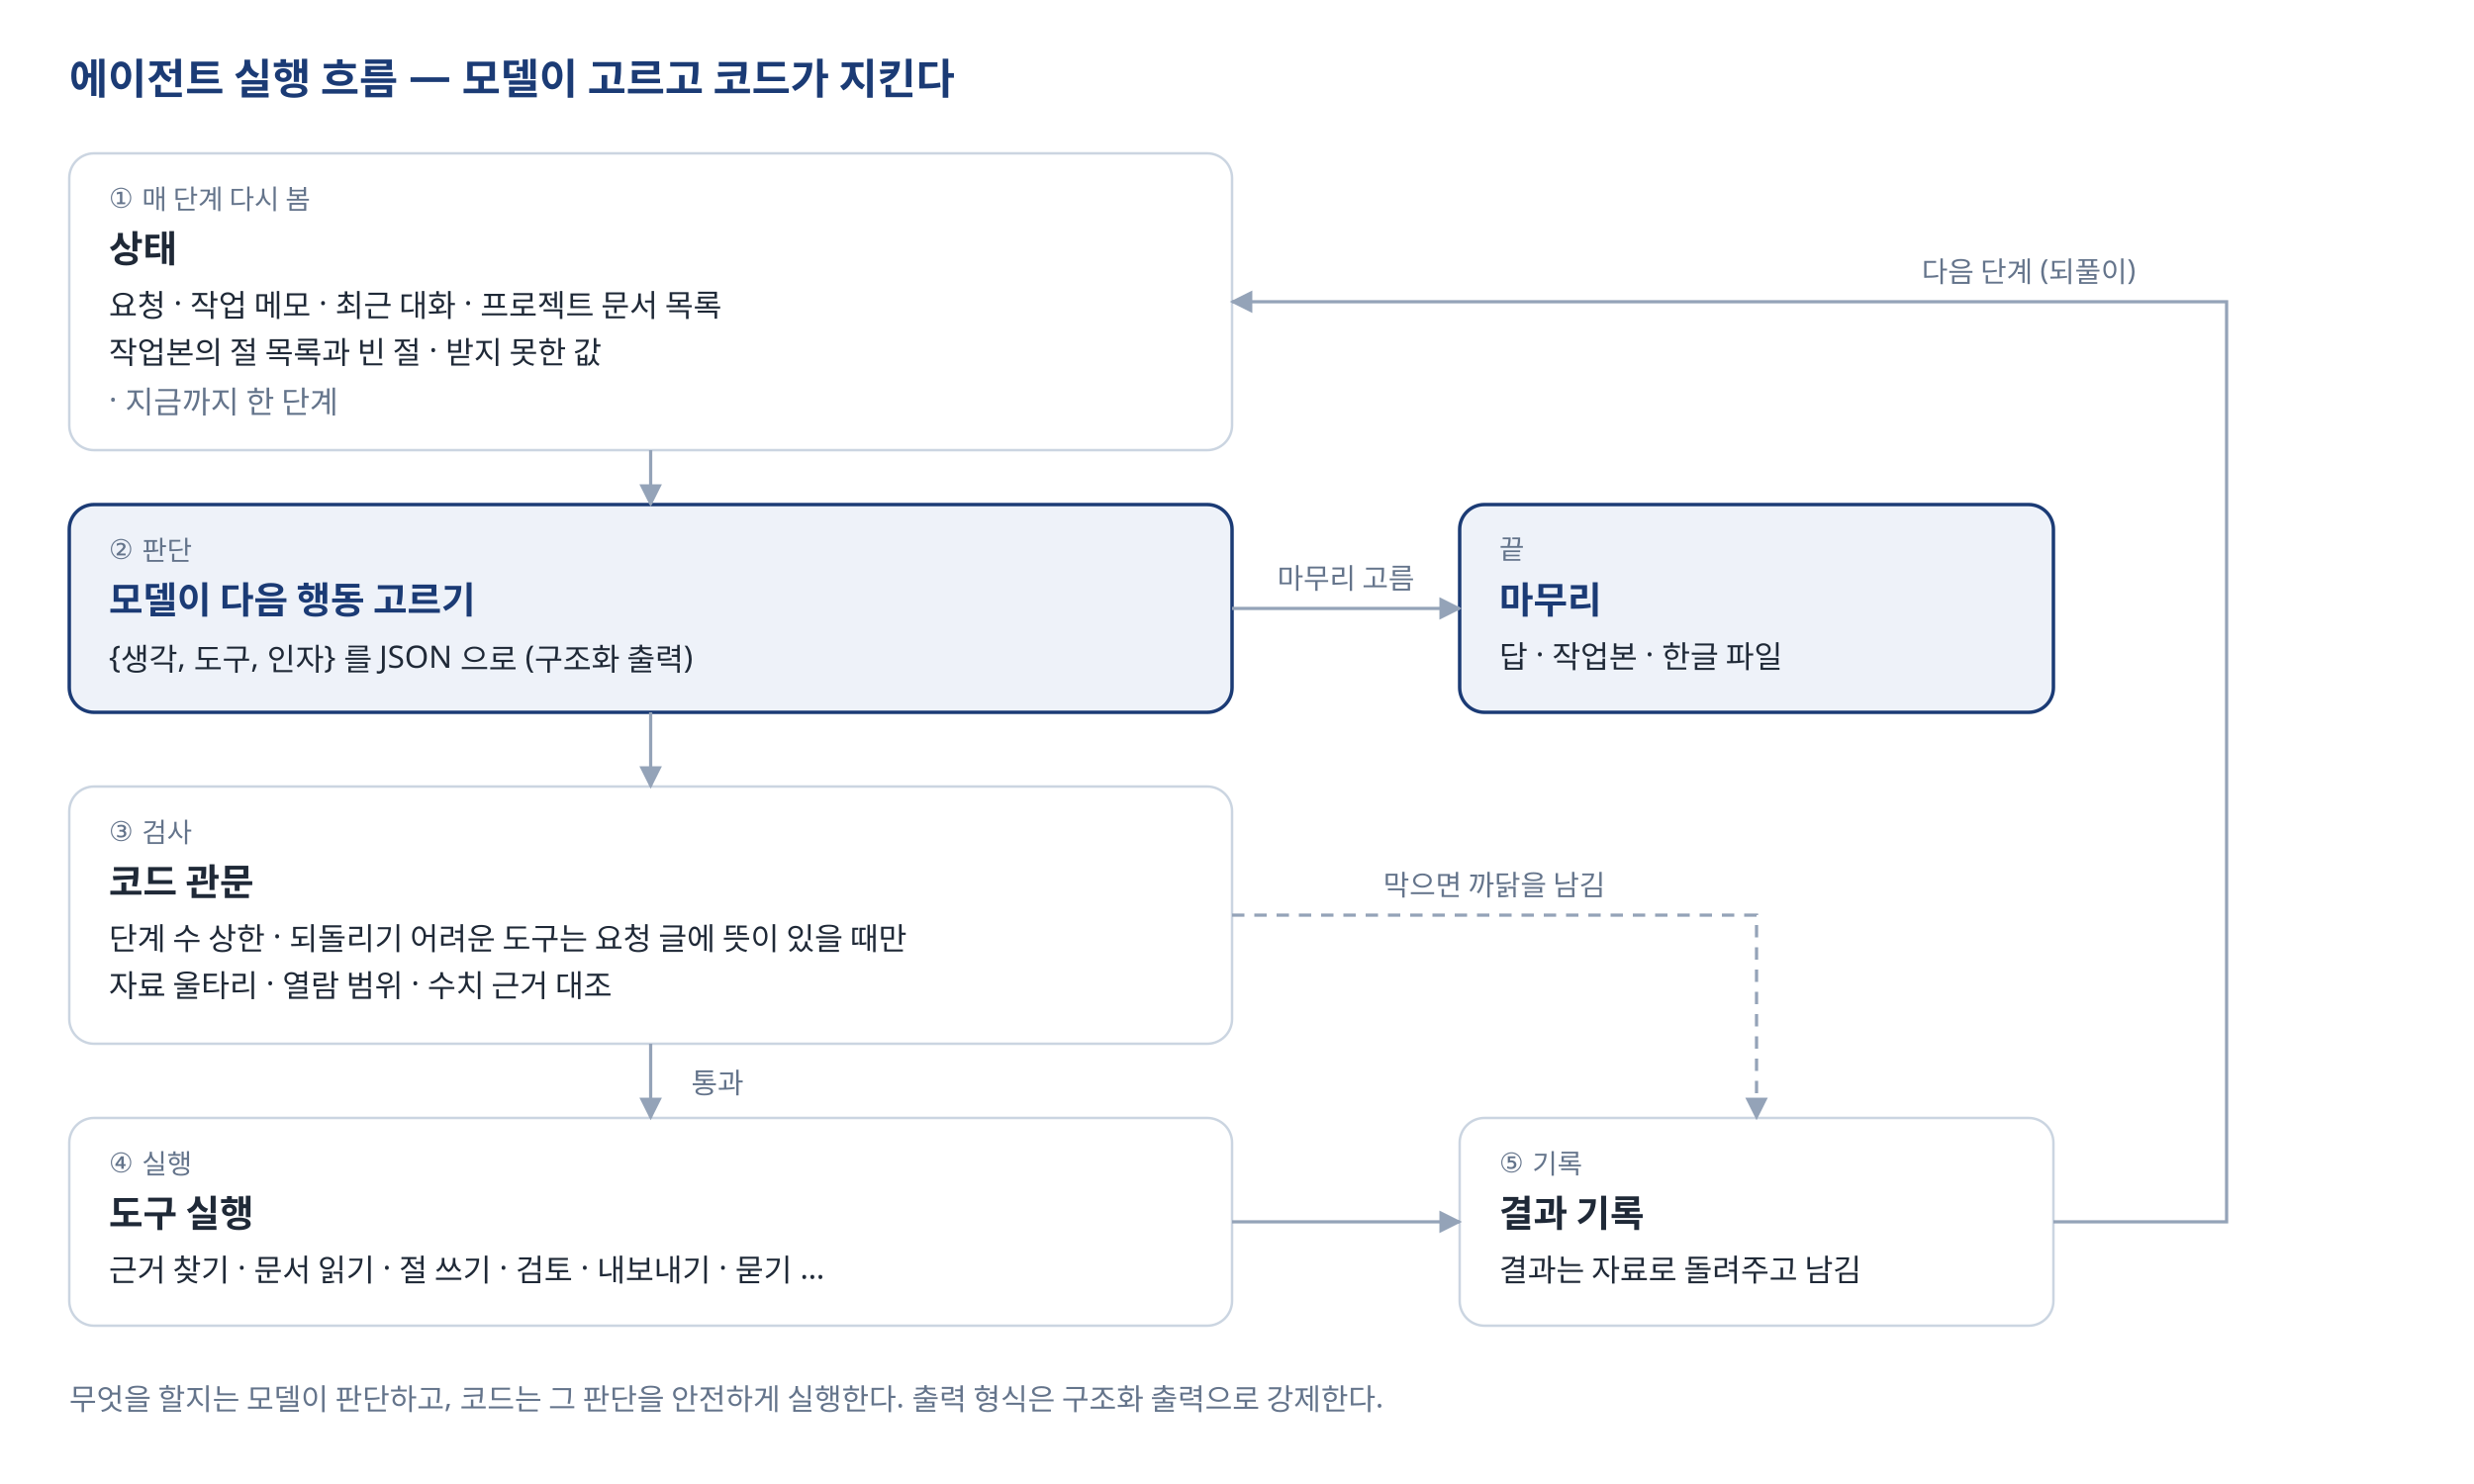
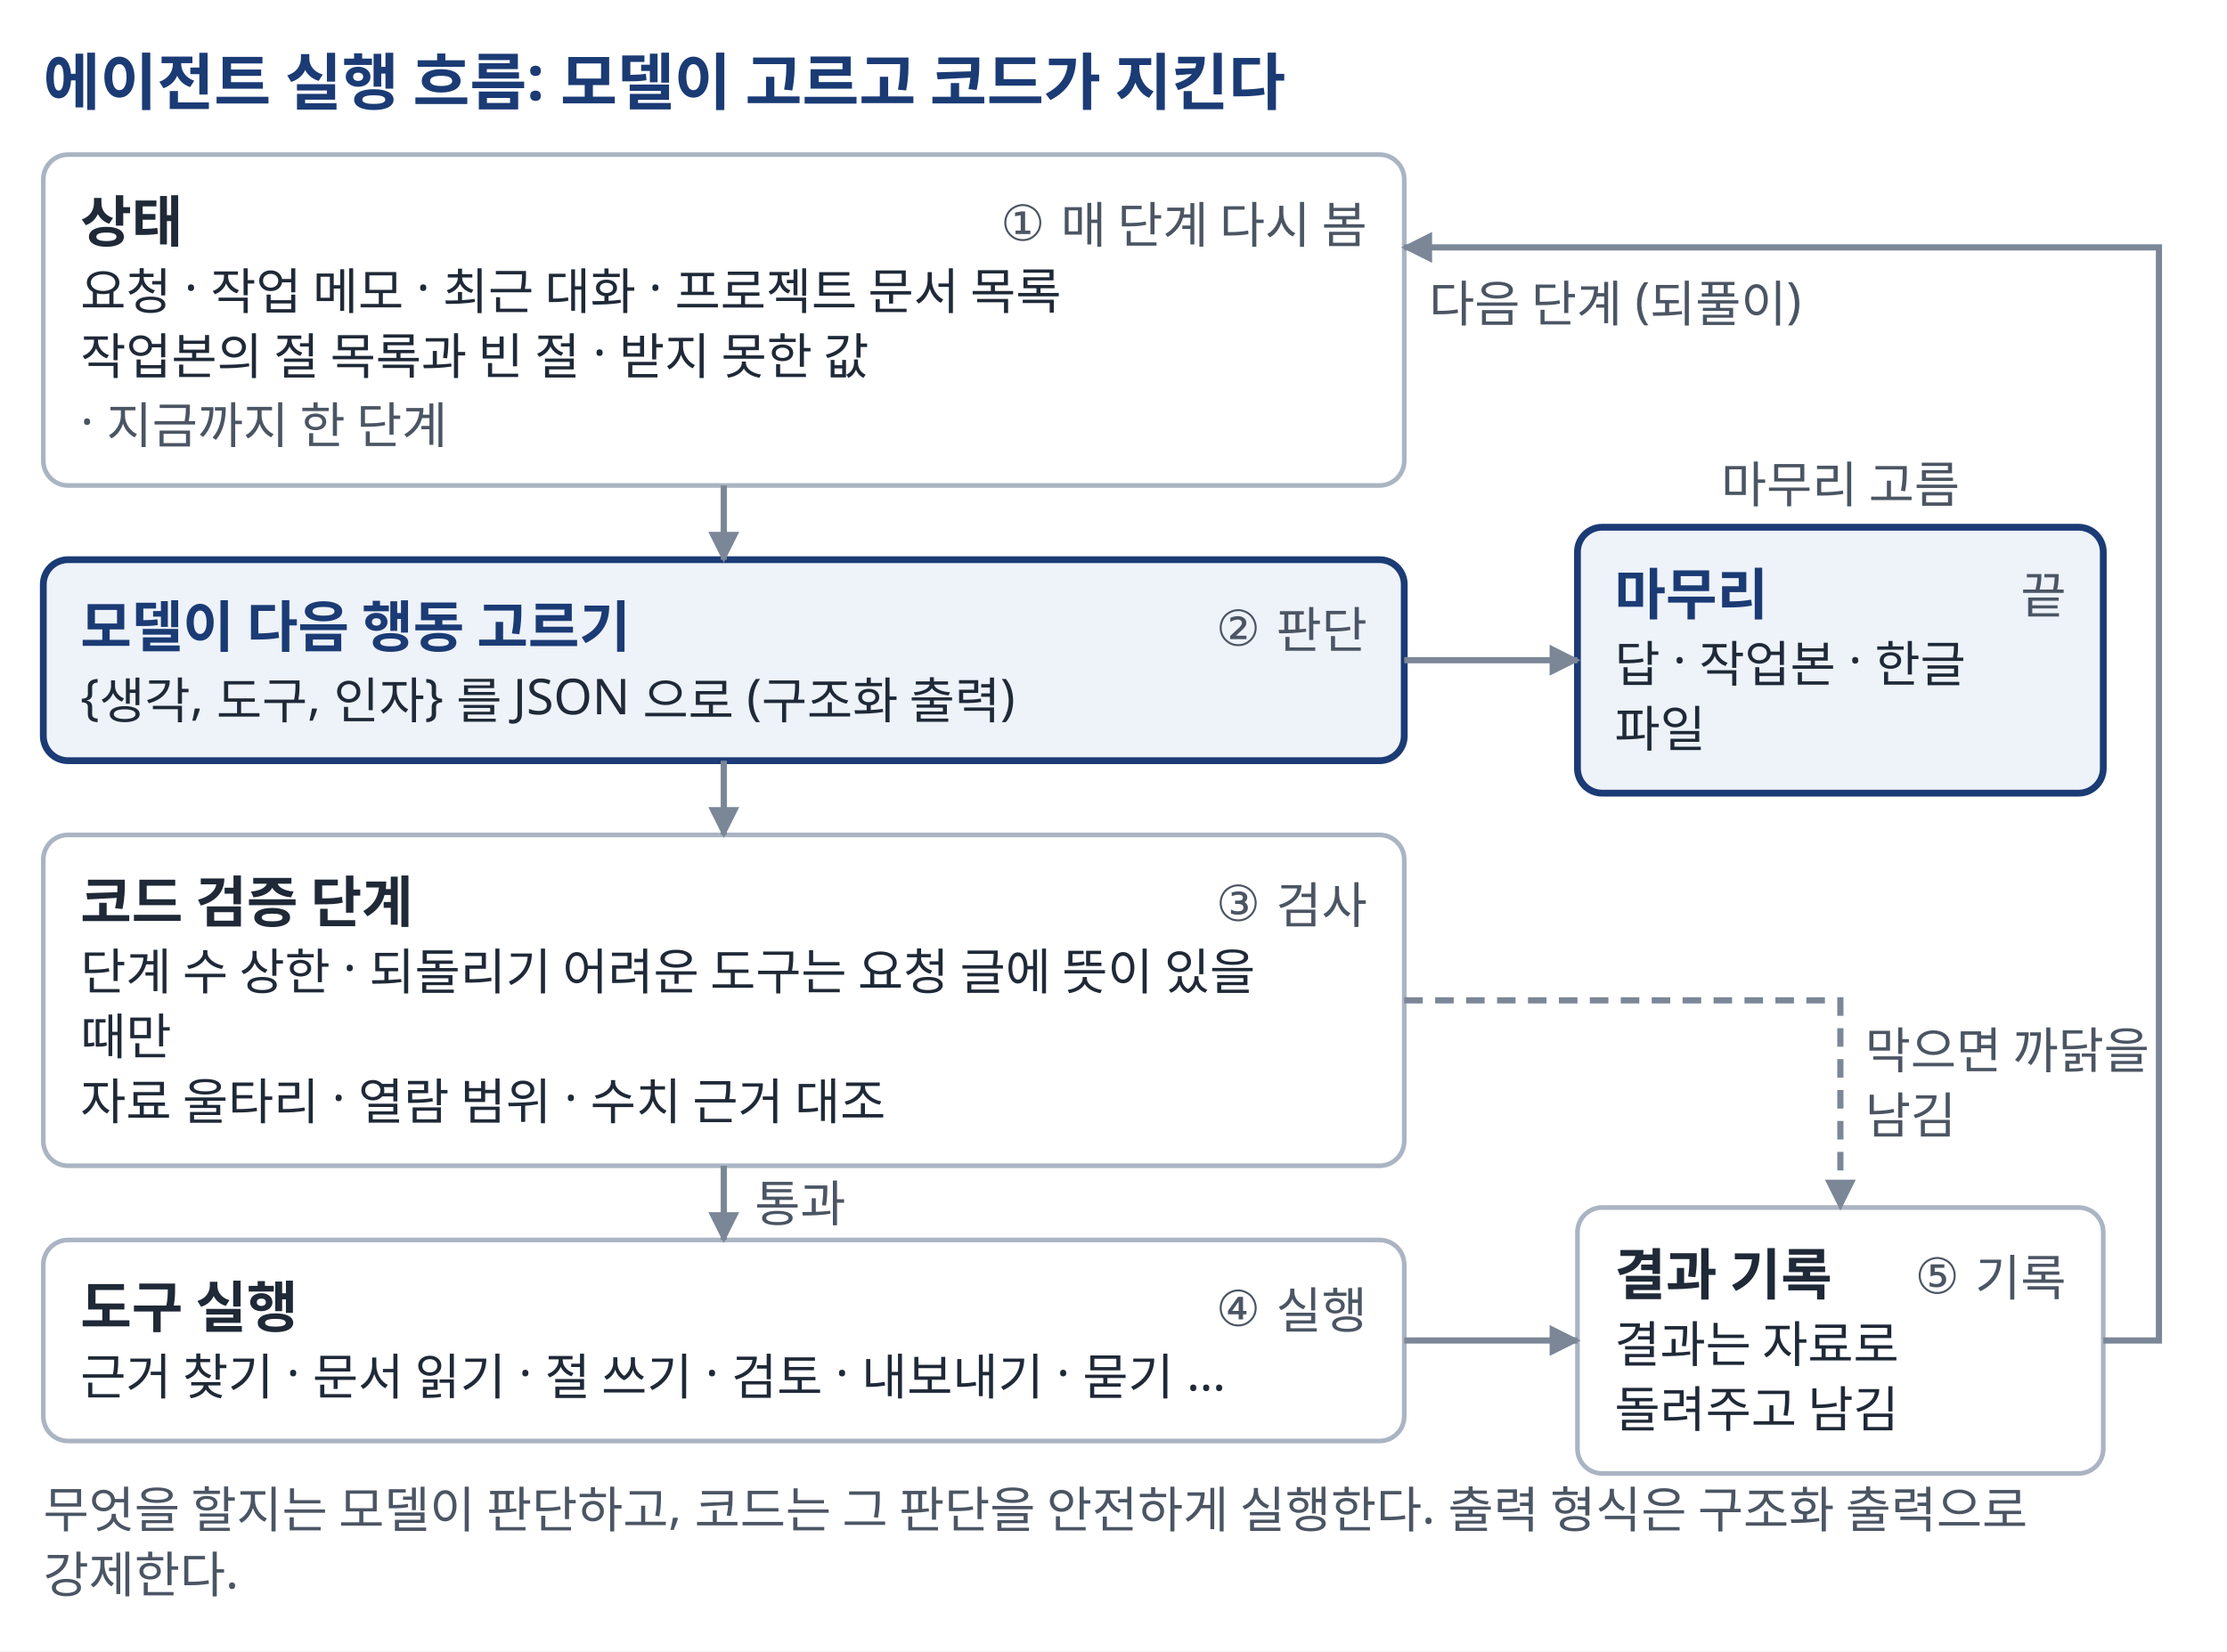
- <svg xmlns="http://www.w3.org/2000/svg" width="1000" height="600" viewBox="0 0 1000 600" font-family="Pretendard, 'Noto Sans KR', 'Apple SD Gothic Neo', 'Malgun Gothic', sans-serif">
+ <svg xmlns="http://www.w3.org/2000/svg" width="720" height="534" viewBox="0 0 720 534" font-family="Pretendard, 'Noto Sans KR', 'Apple SD Gothic Neo', 'Malgun Gothic', sans-serif">
  <defs>
-     <marker id="head" viewBox="0 0 10 10" refX="9" refY="5" markerWidth="7" markerHeight="7" orient="auto-start-reverse">
-       <path d="M0,0 L10,5 L0,10 z" fill="#94a3b8" />
+     <marker id="head" viewBox="0 0 10 10" refX="9" refY="5" markerWidth="5" markerHeight="5" orient="auto-start-reverse">
+       <path d="M0,0 L10,5 L0,10 z" fill="#7b8797" />
    </marker>
-     <marker id="tail" viewBox="0 0 10 10" refX="9" refY="5" markerWidth="7" markerHeight="7" orient="auto-start-reverse">
-       <path d="M0,0 L10,5 L0,10 z" fill="#94a3b8" />
+     <marker id="tail" viewBox="0 0 10 10" refX="9" refY="5" markerWidth="5" markerHeight="5" orient="auto-start-reverse">
+       <path d="M0,0 L10,5 L0,10 z" fill="#7b8797" />
    </marker>
  </defs>
-   <rect width="1000" height="600" fill="#ffffff" />
-   <text x="28" y="38" font-size="17" font-weight="700" fill="#1b3b75" text-anchor="start">에이전트 실행 흐름 — 모델이 고르고 코드가 지킨다</text>
-   <rect x="28" y="62" width="470" height="120" rx="10" fill="#ffffff" stroke="#cbd5e1" stroke-width="1" />
-   <text x="44" y="84" font-size="11" font-weight="400" fill="#64748b" text-anchor="start">① 매 단계 다시 봄</text>
-   <text x="44" y="106" font-size="15" font-weight="700" fill="#1f2937" text-anchor="start">상태</text>
-   <text x="44" y="128" font-size="12.5" font-weight="400" fill="#1f2937" text-anchor="start">요청 · 작업 메모 · 최근 대화 · 프로젝트 문서 목록</text>
-   <text x="44" y="147" font-size="12.5" font-weight="400" fill="#1f2937" text-anchor="start">작업본의 절 목록과 빈 절 · 받지 못한 값</text>
-   <text x="44" y="166" font-size="12.5" font-weight="400" fill="#64748b" text-anchor="start">· 지금까지 한 단계</text>
-   <rect x="28" y="204" width="470" height="84" rx="10" fill="#eef2f9" stroke="#1b3b75" stroke-width="1.4" />
-   <text x="44" y="226" font-size="11" font-weight="400" fill="#64748b" text-anchor="start">② 판단</text>
-   <text x="44" y="248" font-size="15" font-weight="700" fill="#1b3b75" text-anchor="start">모델이 다음 행동 고르기</text>
-   <text x="44" y="270" font-size="12.5" font-weight="400" fill="#1f2937" text-anchor="start">{생각, 도구, 인자} 를 JSON 으로 (구조화 출력)</text>
-   <rect x="28" y="318" width="470" height="104" rx="10" fill="#ffffff" stroke="#cbd5e1" stroke-width="1" />
-   <text x="44" y="340" font-size="11" font-weight="400" fill="#64748b" text-anchor="start">③ 검사</text>
-   <text x="44" y="362" font-size="15" font-weight="700" fill="#1f2937" text-anchor="start">코드 관문</text>
-   <text x="44" y="384" font-size="12.5" font-weight="400" fill="#1f2937" text-anchor="start">단계 수 상한 · 되돌리기 어려운 도구는 요청 글에 뜻이 있을 때만</text>
-   <text x="44" y="403" font-size="12.5" font-weight="400" fill="#1f2937" text-anchor="start">자료 울타리 · 열람 범위 · 수치 근거 대조</text>
-   <rect x="28" y="452" width="470" height="84" rx="10" fill="#ffffff" stroke="#cbd5e1" stroke-width="1" />
-   <text x="44" y="474" font-size="11" font-weight="400" fill="#64748b" text-anchor="start">④ 실행</text>
-   <text x="44" y="496" font-size="15" font-weight="700" fill="#1f2937" text-anchor="start">도구 실행</text>
-   <text x="44" y="518" font-size="12.5" font-weight="400" fill="#1f2937" text-anchor="start">근거 찾기 · 문서 읽기 · 절 쓰기 · 검토 · 내보내기 · 묻기 …</text>
-   <path d="M263,182 L263,204" fill="none" stroke="#94a3b8" stroke-width="1.3" marker-end="url(#head)" />
-   <path d="M263,288 L263,318" fill="none" stroke="#94a3b8" stroke-width="1.3" marker-end="url(#head)" />
-   <path d="M263,422 L263,452" fill="none" stroke="#94a3b8" stroke-width="1.3" marker-end="url(#head)" />
-   <text x="290" y="442" font-size="11.5" font-weight="400" fill="#64748b" text-anchor="middle">통과</text>
-   <rect x="590" y="452" width="240" height="84" rx="10" fill="#ffffff" stroke="#cbd5e1" stroke-width="1" />
-   <text x="606" y="474" font-size="11" font-weight="400" fill="#64748b" text-anchor="start">⑤ 기록</text>
-   <text x="606" y="496" font-size="15" font-weight="700" fill="#1f2937" text-anchor="start">결과 기록</text>
-   <text x="606" y="518" font-size="12.5" font-weight="400" fill="#1f2937" text-anchor="start">결과는 자료로 돌려주고 남김</text>
-   <path d="M498,494 L590,494" fill="none" stroke="#94a3b8" stroke-width="1.3" marker-end="url(#head)" />
-   <path d="M498,370 L710,370 L710,452" fill="none" stroke="#94a3b8" stroke-width="1.3" stroke-dasharray="5 4" marker-end="url(#head)" />
-   <text x="604" y="362" font-size="11.5" font-weight="400" fill="#64748b" text-anchor="middle">막으면 까닭을 남김</text>
-   <path d="M830,494 L900,494 L900,122 L498,122" fill="none" stroke="#94a3b8" stroke-width="1.3" marker-end="url(#head)" />
-   <text x="820" y="114" font-size="11.5" font-weight="400" fill="#64748b" text-anchor="middle">다음 단계 (되풀이)</text>
-   <rect x="590" y="204" width="240" height="84" rx="10" fill="#eef2f9" stroke="#1b3b75" stroke-width="1.4" />
-   <text x="606" y="226" font-size="11" font-weight="400" fill="#64748b" text-anchor="start">끝</text>
-   <text x="606" y="248" font-size="15" font-weight="700" fill="#1b3b75" text-anchor="start">마무리</text>
-   <text x="606" y="270" font-size="12.5" font-weight="400" fill="#1f2937" text-anchor="start">답 · 작업본 · 한글 파일</text>
-   <path d="M498,246 L590,246" fill="none" stroke="#94a3b8" stroke-width="1.3" marker-end="url(#head)" />
-   <text x="544.0" y="238" font-size="11.5" font-weight="400" fill="#64748b" text-anchor="middle">마무리 고름</text>
-   <text x="28" y="570" font-size="12" font-weight="400" fill="#64748b" text-anchor="start">무엇을 할지는 모델이 판단하고, 코드는 그 판단을 안전하게 실행한다. 출력 형식은 구조화 출력으로 강제한다.</text>
+   <rect width="720" height="534" fill="#ffffff" />
+   <text x="14.0" y="33.8" font-size="20" font-weight="700" fill="#1b3b75" text-anchor="start">에이전트 실행 흐름: 모델이 고르고 코드가 지킨다</text>
+   <rect x="14.0" y="50.0" width="440.0" height="107.0" rx="8" fill="#ffffff" stroke="#aab4c3" stroke-width="1.5" />
+   <text x="442.0" y="77.8" font-size="16" font-weight="400" fill="#4b5563" text-anchor="end">① 매 단계 다시 봄</text>
+   <text x="26.0" y="78.2" font-size="18" font-weight="700" fill="#1f2937" text-anchor="start">상태</text>
+   <text x="26.0" y="100.0" font-size="16" font-weight="400" fill="#1f2937" text-anchor="start">요청 · 작업 메모 · 최근 대화 · 프로젝트 문서 목록</text>
+   <text x="26.0" y="121.0" font-size="16" font-weight="400" fill="#1f2937" text-anchor="start">작업본의 절 목록과 빈 절 · 받지 못한 값</text>
+   <text x="26.0" y="142.0" font-size="16" font-weight="400" fill="#4b5563" text-anchor="start">· 지금까지 한 단계</text>
+   <rect x="14.0" y="181.0" width="440.0" height="65.0" rx="8" fill="#eef2f9" stroke="#1b3b75" stroke-width="2.2" />
+   <text x="442.0" y="208.8" font-size="16" font-weight="400" fill="#4b5563" text-anchor="end">② 판단</text>
+   <text x="26.0" y="209.2" font-size="18" font-weight="700" fill="#1b3b75" text-anchor="start">모델이 다음 행동 고르기</text>
+   <text x="26.0" y="231.0" font-size="16" font-weight="400" fill="#1f2937" text-anchor="start">{생각, 도구, 인자} 를 JSON 으로 (구조화 출력)</text>
+   <rect x="14.0" y="270.0" width="440.0" height="107.0" rx="8" fill="#ffffff" stroke="#aab4c3" stroke-width="1.5" />
+   <text x="442.0" y="297.8" font-size="16" font-weight="400" fill="#4b5563" text-anchor="end">③ 검사</text>
+   <text x="26.0" y="298.2" font-size="18" font-weight="700" fill="#1f2937" text-anchor="start">코드 검증 단계</text>
+   <text x="26.0" y="320.0" font-size="16" font-weight="400" fill="#1f2937" text-anchor="start">단계 수 상한 · 되돌리기 어려운 도구는 요청 글에 뜻이 있을</text>
+   <text x="26.0" y="341.0" font-size="16" font-weight="400" fill="#1f2937" text-anchor="start">때만</text>
+   <text x="26.0" y="362.0" font-size="16" font-weight="400" fill="#1f2937" text-anchor="start">자료 울타리 · 열람 범위 · 수치 근거 대조</text>
+   <rect x="14.0" y="401.0" width="440.0" height="65.0" rx="8" fill="#ffffff" stroke="#aab4c3" stroke-width="1.5" />
+   <text x="442.0" y="428.8" font-size="16" font-weight="400" fill="#4b5563" text-anchor="end">④ 실행</text>
+   <text x="26.0" y="429.2" font-size="18" font-weight="700" fill="#1f2937" text-anchor="start">도구 실행</text>
+   <text x="26.0" y="451.0" font-size="16" font-weight="400" fill="#1f2937" text-anchor="start">근거 찾기 · 문서 읽기 · 절 쓰기 · 검토 · 내보내기 · 묻기 …</text>
+   <path d="M234.0,157.0 L234.0,181.0" fill="none" stroke="#7b8797" stroke-width="2.0" marker-end="url(#head)" />
+   <path d="M234.0,246.0 L234.0,270.0" fill="none" stroke="#7b8797" stroke-width="2.0" marker-end="url(#head)" />
+   <path d="M234.0,377.0 L234.0,401.0" fill="none" stroke="#7b8797" stroke-width="2.0" marker-end="url(#head)" />
+   <text x="244.0" y="395.0" font-size="16" font-weight="400" fill="#4b5563" text-anchor="start" paint-order="stroke" stroke="#ffffff" stroke-width="5" stroke-linejoin="round">통과</text>
+   <rect x="510.0" y="170.5" width="170.0" height="86.0" rx="8" fill="#eef2f9" stroke="#1b3b75" stroke-width="2.2" />
+   <text x="668.0" y="198.3" font-size="16" font-weight="400" fill="#4b5563" text-anchor="end">끝</text>
+   <text x="522.0" y="198.7" font-size="18" font-weight="700" fill="#1b3b75" text-anchor="start">마무리</text>
+   <text x="522.0" y="220.5" font-size="16" font-weight="400" fill="#1f2937" text-anchor="start">답 · 작업본 · 한글</text>
+   <text x="522.0" y="241.5" font-size="16" font-weight="400" fill="#1f2937" text-anchor="start">파일</text>
+   <path d="M454.0,213.5 L510.0,213.5" fill="none" stroke="#7b8797" stroke-width="2.0" marker-end="url(#head)" />
+   <rect x="510.0" y="390.5" width="170.0" height="86.0" rx="8" fill="#ffffff" stroke="#aab4c3" stroke-width="1.5" />
+   <text x="668.0" y="418.3" font-size="16" font-weight="400" fill="#4b5563" text-anchor="end">⑤ 기록</text>
+   <text x="522.0" y="418.7" font-size="18" font-weight="700" fill="#1f2937" text-anchor="start">결과 기록</text>
+   <text x="522.0" y="440.5" font-size="16" font-weight="400" fill="#1f2937" text-anchor="start">결과는 자료로</text>
+   <text x="522.0" y="461.5" font-size="16" font-weight="400" fill="#1f2937" text-anchor="start">돌려주고 남김</text>
+   <path d="M454.0,433.5 L510.0,433.5" fill="none" stroke="#7b8797" stroke-width="2.0" marker-end="url(#head)" />
+   <path d="M454.0,323.5 L595.0,323.5 L595.0,390.5" fill="none" stroke="#7b8797" stroke-width="2.0" stroke-dasharray="6 4" marker-end="url(#head)" />
+   <text x="603.0" y="345.5" font-size="16" font-weight="400" fill="#4b5563" text-anchor="start">막으면 까닭을</text>
+   <text x="603.0" y="366.5" font-size="16" font-weight="400" fill="#4b5563" text-anchor="start">남김</text>
+   <path d="M680.0,433.5 L698.0,433.5 L698.0,80.0 L454.0,80.0" fill="none" stroke="#7b8797" stroke-width="2.0" marker-end="url(#head)" />
+   <text x="462.0" y="104.0" font-size="16" font-weight="400" fill="#4b5563" text-anchor="start">다음 단계 (되풀이)</text>
+   <text x="595.0" y="162.5" font-size="16" font-weight="400" fill="#4b5563" text-anchor="middle">마무리 고름</text>
+   <text x="14.0" y="494.0" font-size="16" font-weight="400" fill="#4b5563" text-anchor="start">무엇을 할지는 모델이 판단하고, 코드는 그 판단을 안전하게 실행한다. 출력 형식은 구조화 출력으로</text>
+   <text x="14.0" y="515.0" font-size="16" font-weight="400" fill="#4b5563" text-anchor="start">강제한다.</text>
</svg>
